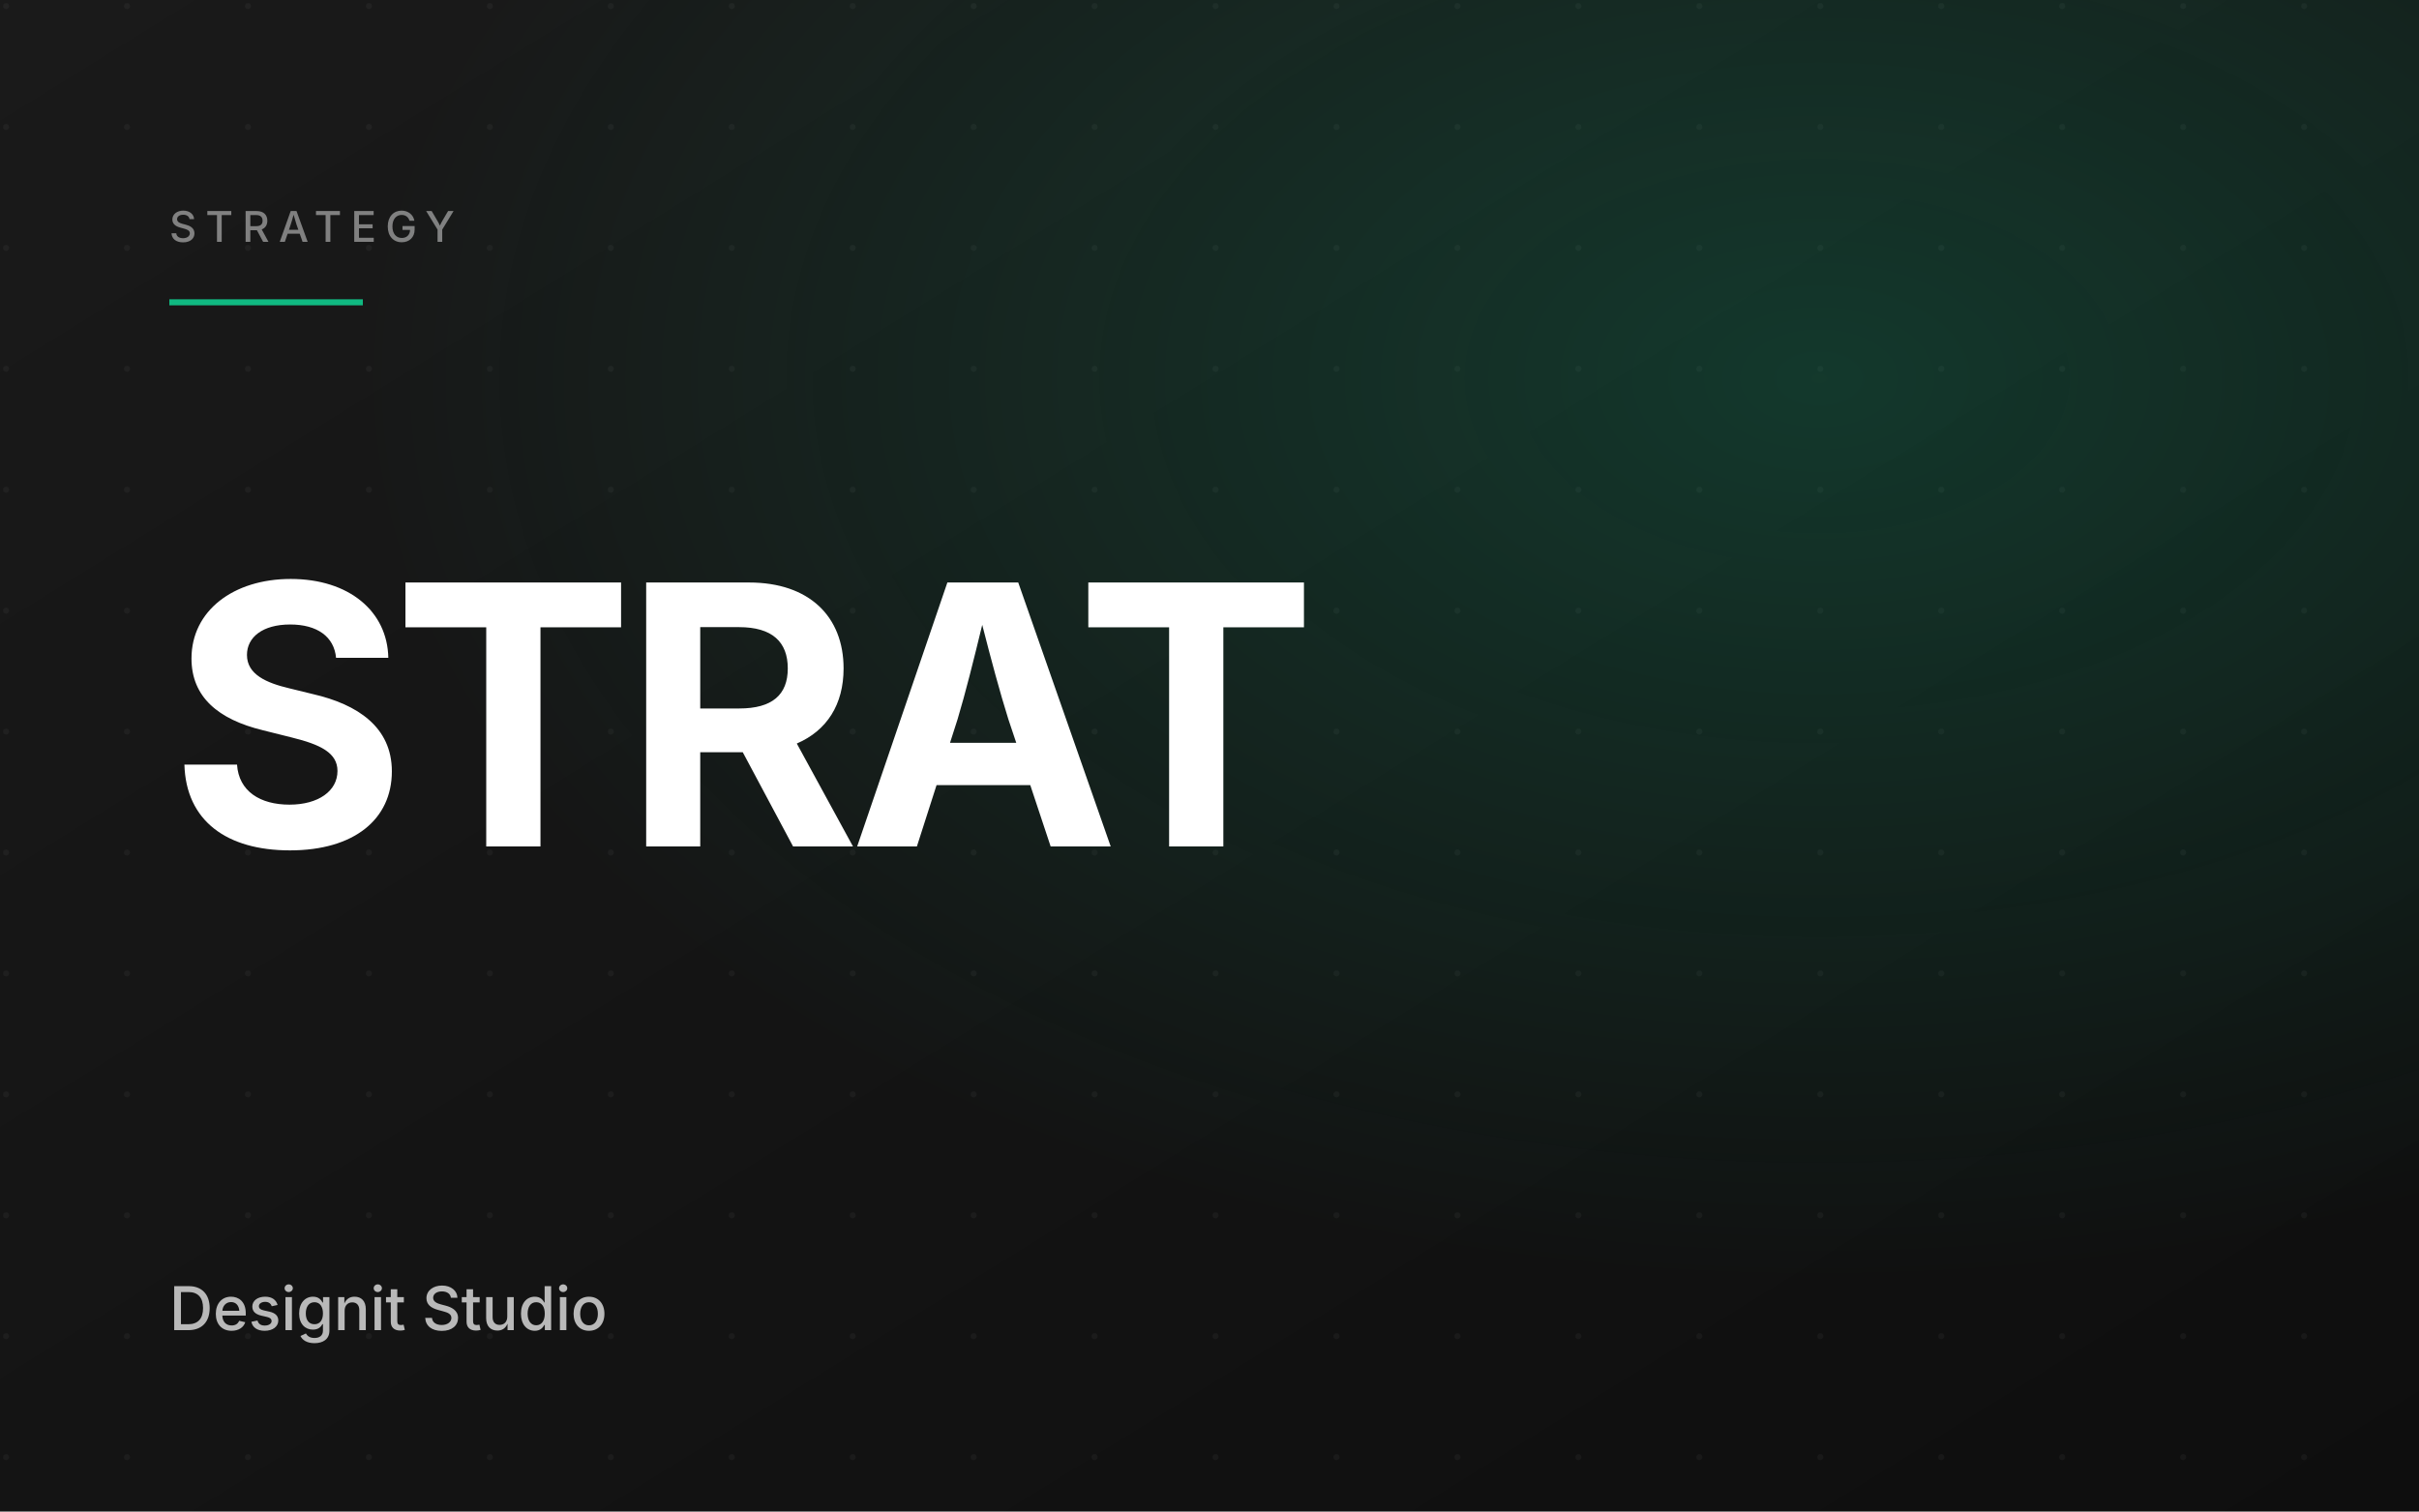
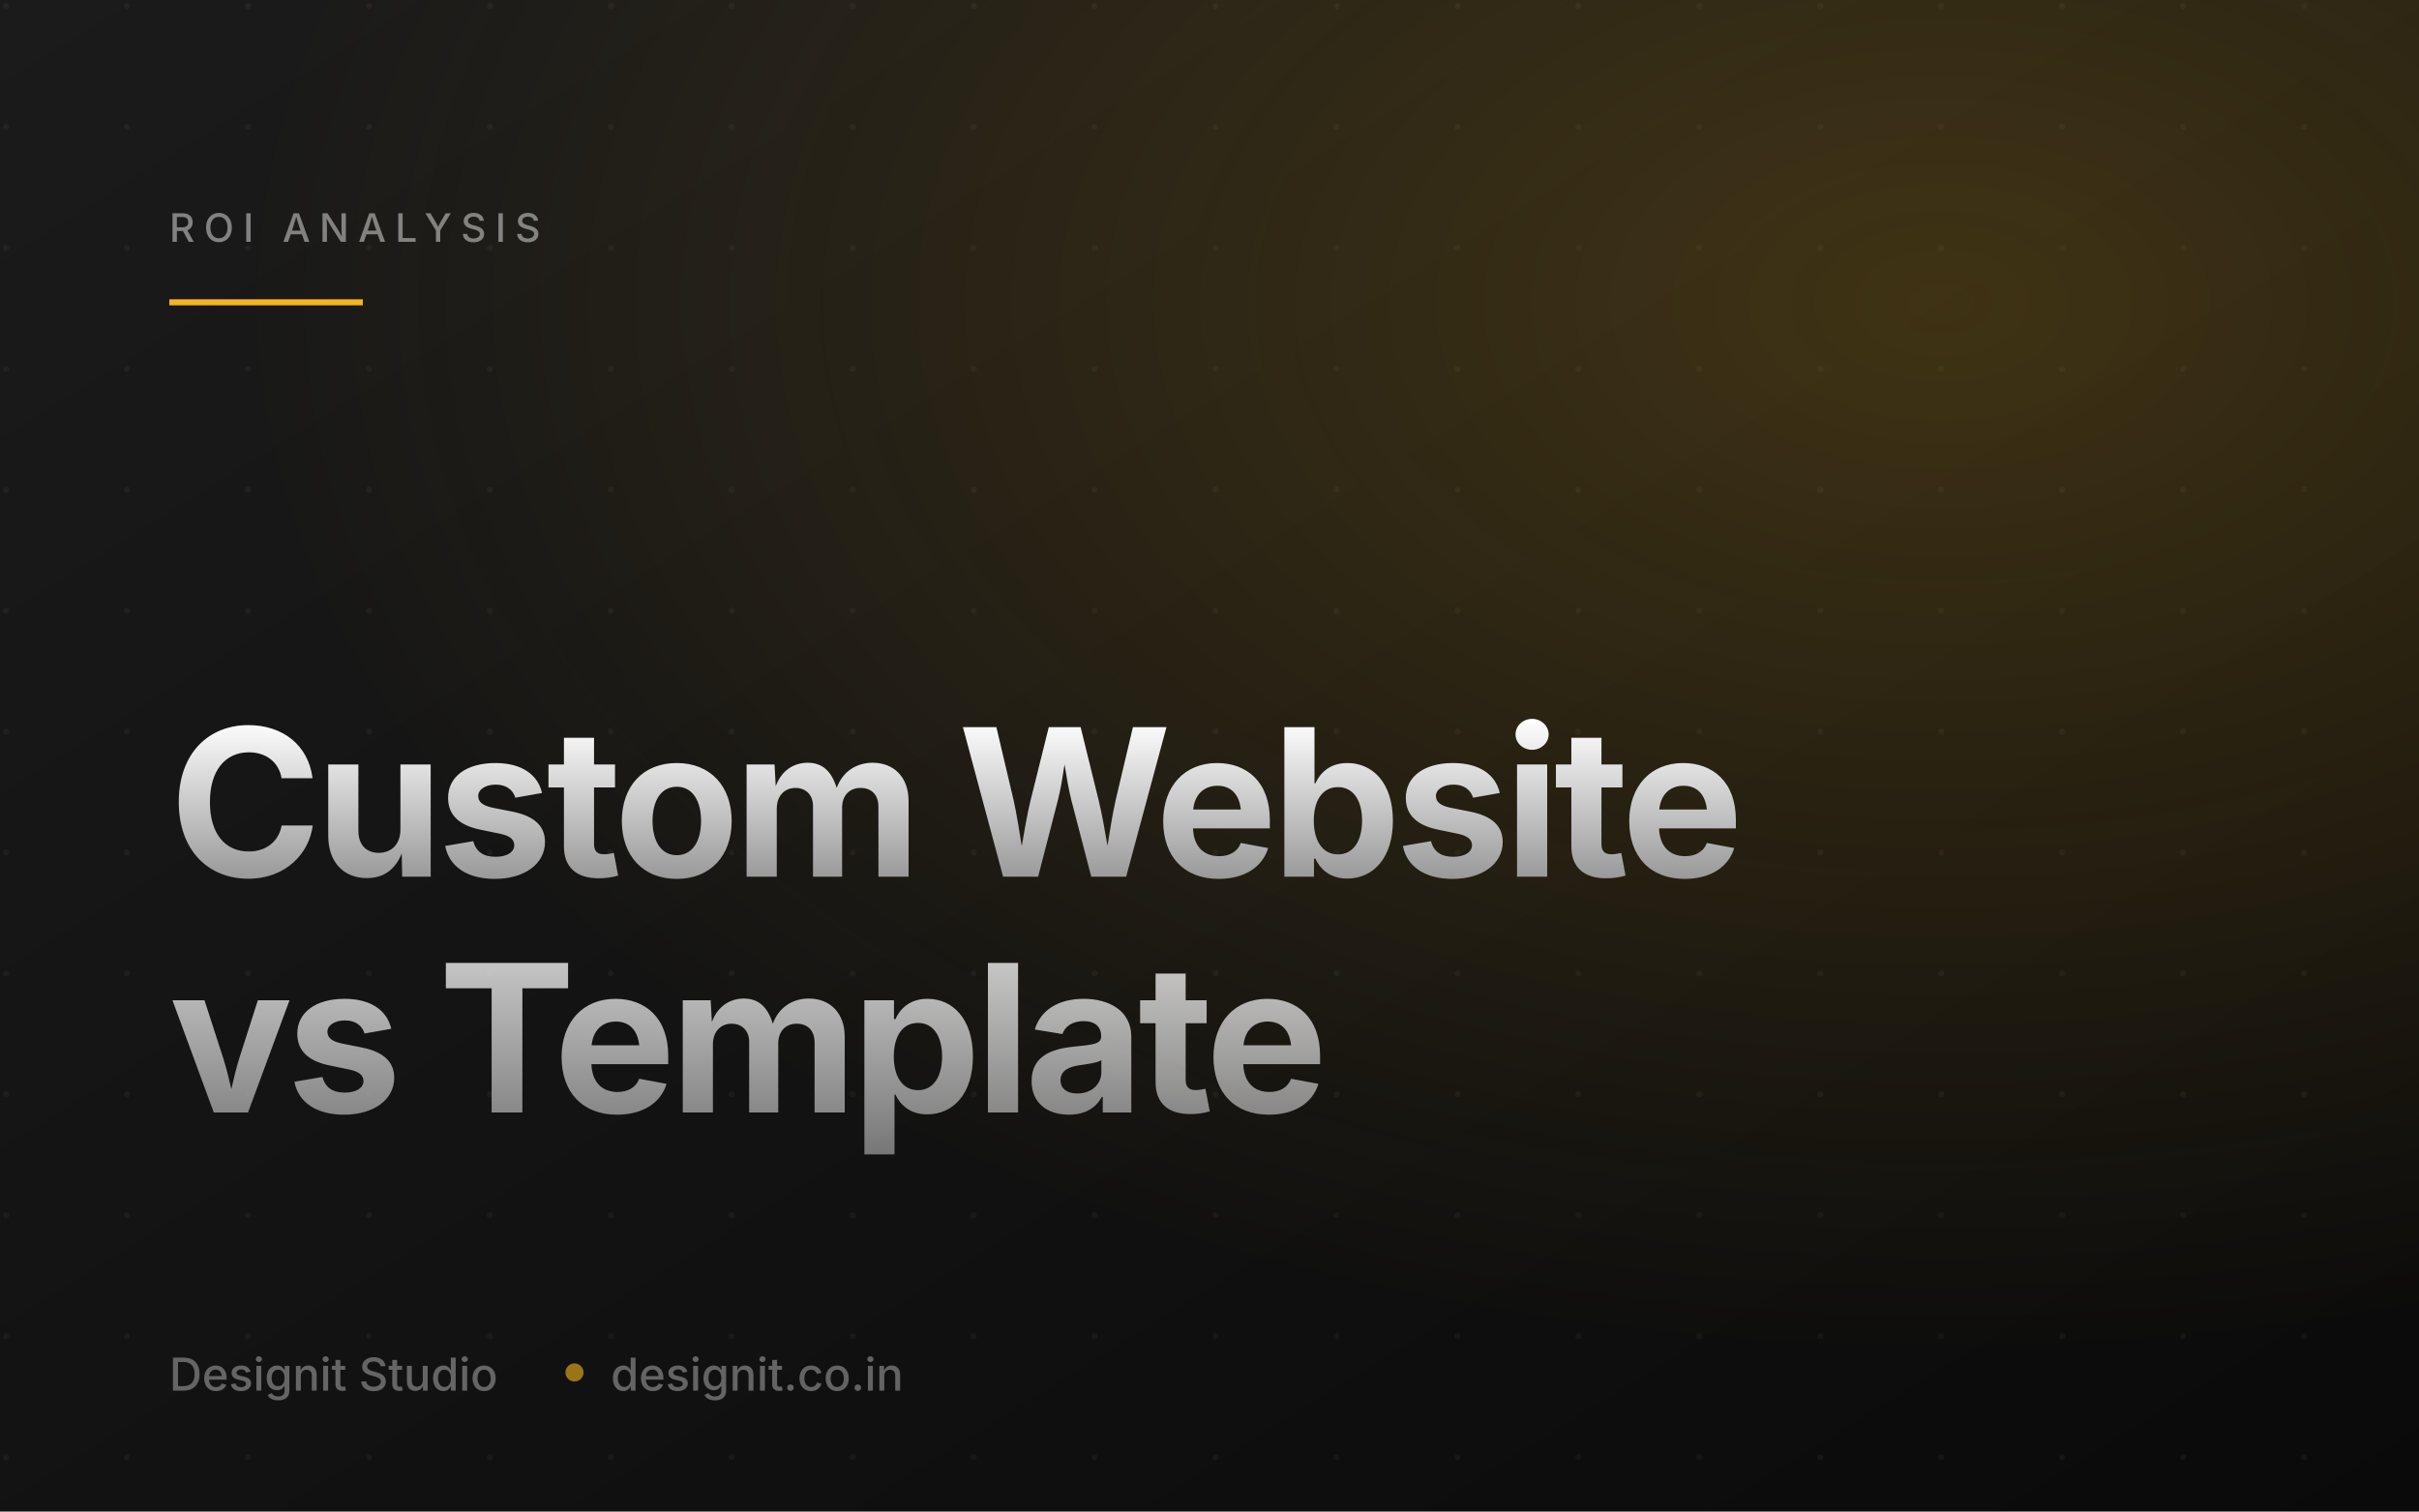
<svg xmlns="http://www.w3.org/2000/svg" viewBox="0 0 800 500" preserveAspectRatio="xMidYMid slice">
  <defs>
    <linearGradient id="bg" x1="0" y1="0" x2="1" y2="1">
-       <stop offset="0" stop-color="#1a1a1a" />
-       <stop offset="1" stop-color="#0e0e0e" />
+       <stop offset="0" stop-color="#1b1b1b" />
+       <stop offset="1" stop-color="#0a0a0a" />
    </linearGradient>
-     <radialGradient id="glow" cx="0.75" cy="0.25" r="0.6">
-       <stop offset="0" stop-color="#10b981" stop-opacity="0.22" />
-       <stop offset="1" stop-color="#10b981" stop-opacity="0" />
+     <radialGradient id="glow" cx="0.8" cy="0.2" r="0.7">
+       <stop offset="0" stop-color="#f5b51c" stop-opacity="0.2" />
+       <stop offset="1" stop-color="#f5b51c" stop-opacity="0" />
    </radialGradient>
+     <linearGradient id="title-grad" x1="0" y1="0" x2="0" y2="1">
+       <stop offset="0" stop-color="#ffffff" />
+       <stop offset="1" stop-color="#999999" />
+     </linearGradient>
    <pattern id="dots" x="0" y="0" width="40" height="40" patternUnits="userSpaceOnUse">
      <circle cx="2" cy="2" r="1" fill="#ffffff" fill-opacity="0.04" />
    </pattern>
  </defs>
  <rect width="800" height="500" fill="url(#bg)" />
  <rect width="800" height="500" fill="url(#dots)" />
  <rect width="800" height="500" fill="url(#glow)" />
-   <g font-family="Inter, system-ui, sans-serif" fill="#ffffff">
-     <text x="56" y="80" font-size="14" font-weight="500" letter-spacing="3" fill-opacity="0.45">STRATEGY</text>
-     <text x="56" y="280" font-size="120" font-weight="700" letter-spacing="-4">STRAT</text>
-     <text x="56" y="440" font-size="20" font-weight="500" fill-opacity="0.7">Designit Studio</text>
-   </g>
-   <line x1="56" y1="100" x2="120" y2="100" stroke="#10b981" stroke-width="2" />
+   <text x="56" y="80" font-family="Inter, system-ui, sans-serif" font-size="13" font-weight="500" letter-spacing="3" fill="#ffffff" fill-opacity="0.45">ROI ANALYSIS</text>
+   <line x1="56" y1="100" x2="120" y2="100" stroke="#f5b51c" stroke-width="2" />
+   <text x="56" y="290" font-family="Inter, system-ui, sans-serif" font-size="68" font-weight="700" letter-spacing="-2" fill="url(#title-grad)">Custom Website</text>
+   <text x="56" y="368" font-family="Inter, system-ui, sans-serif" font-size="68" font-weight="700" letter-spacing="-2" fill="url(#title-grad)" fill-opacity="0.75">vs Template</text>
+   <text x="56" y="460" font-family="Inter, system-ui, sans-serif" font-size="15" font-weight="500" fill="#ffffff" fill-opacity="0.35">Designit Studio</text>
+   <circle cx="190" cy="454" r="3" fill="#f5b51c" fill-opacity="0.6" />
+   <text x="202" y="460" font-family="Inter, system-ui, sans-serif" font-size="15" font-weight="500" fill="#ffffff" fill-opacity="0.35">designit.co.in</text>
</svg>
